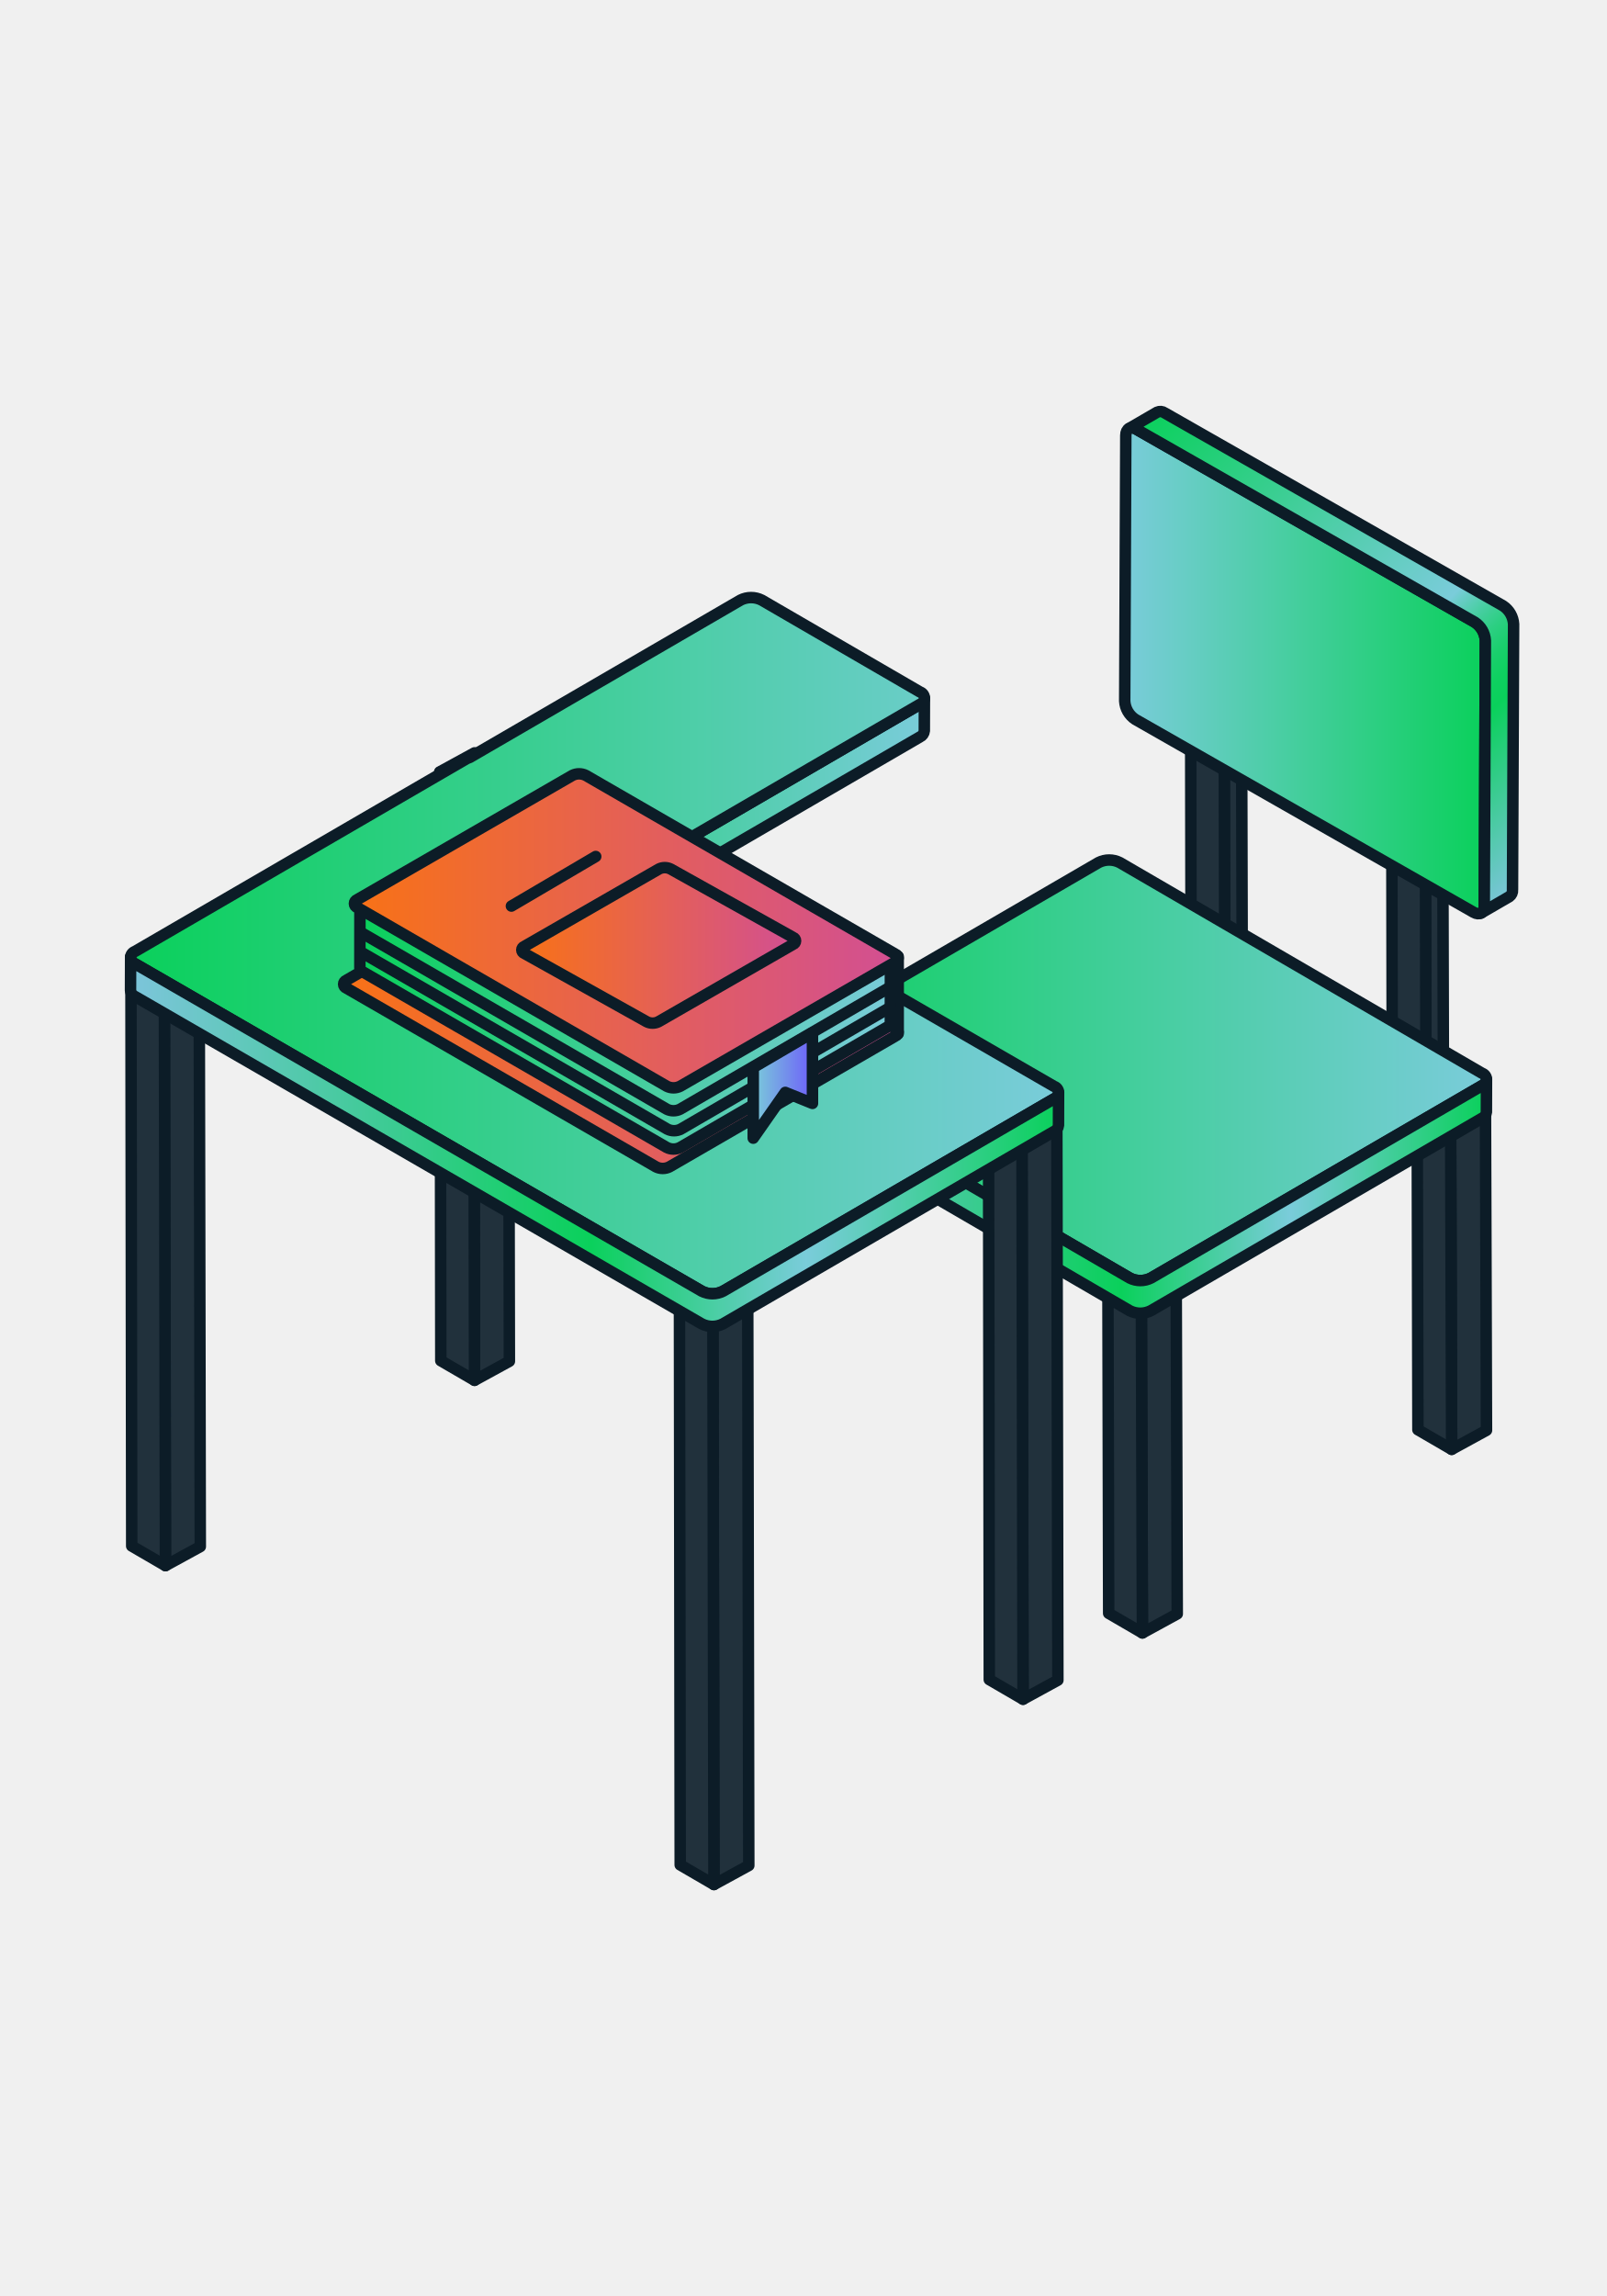
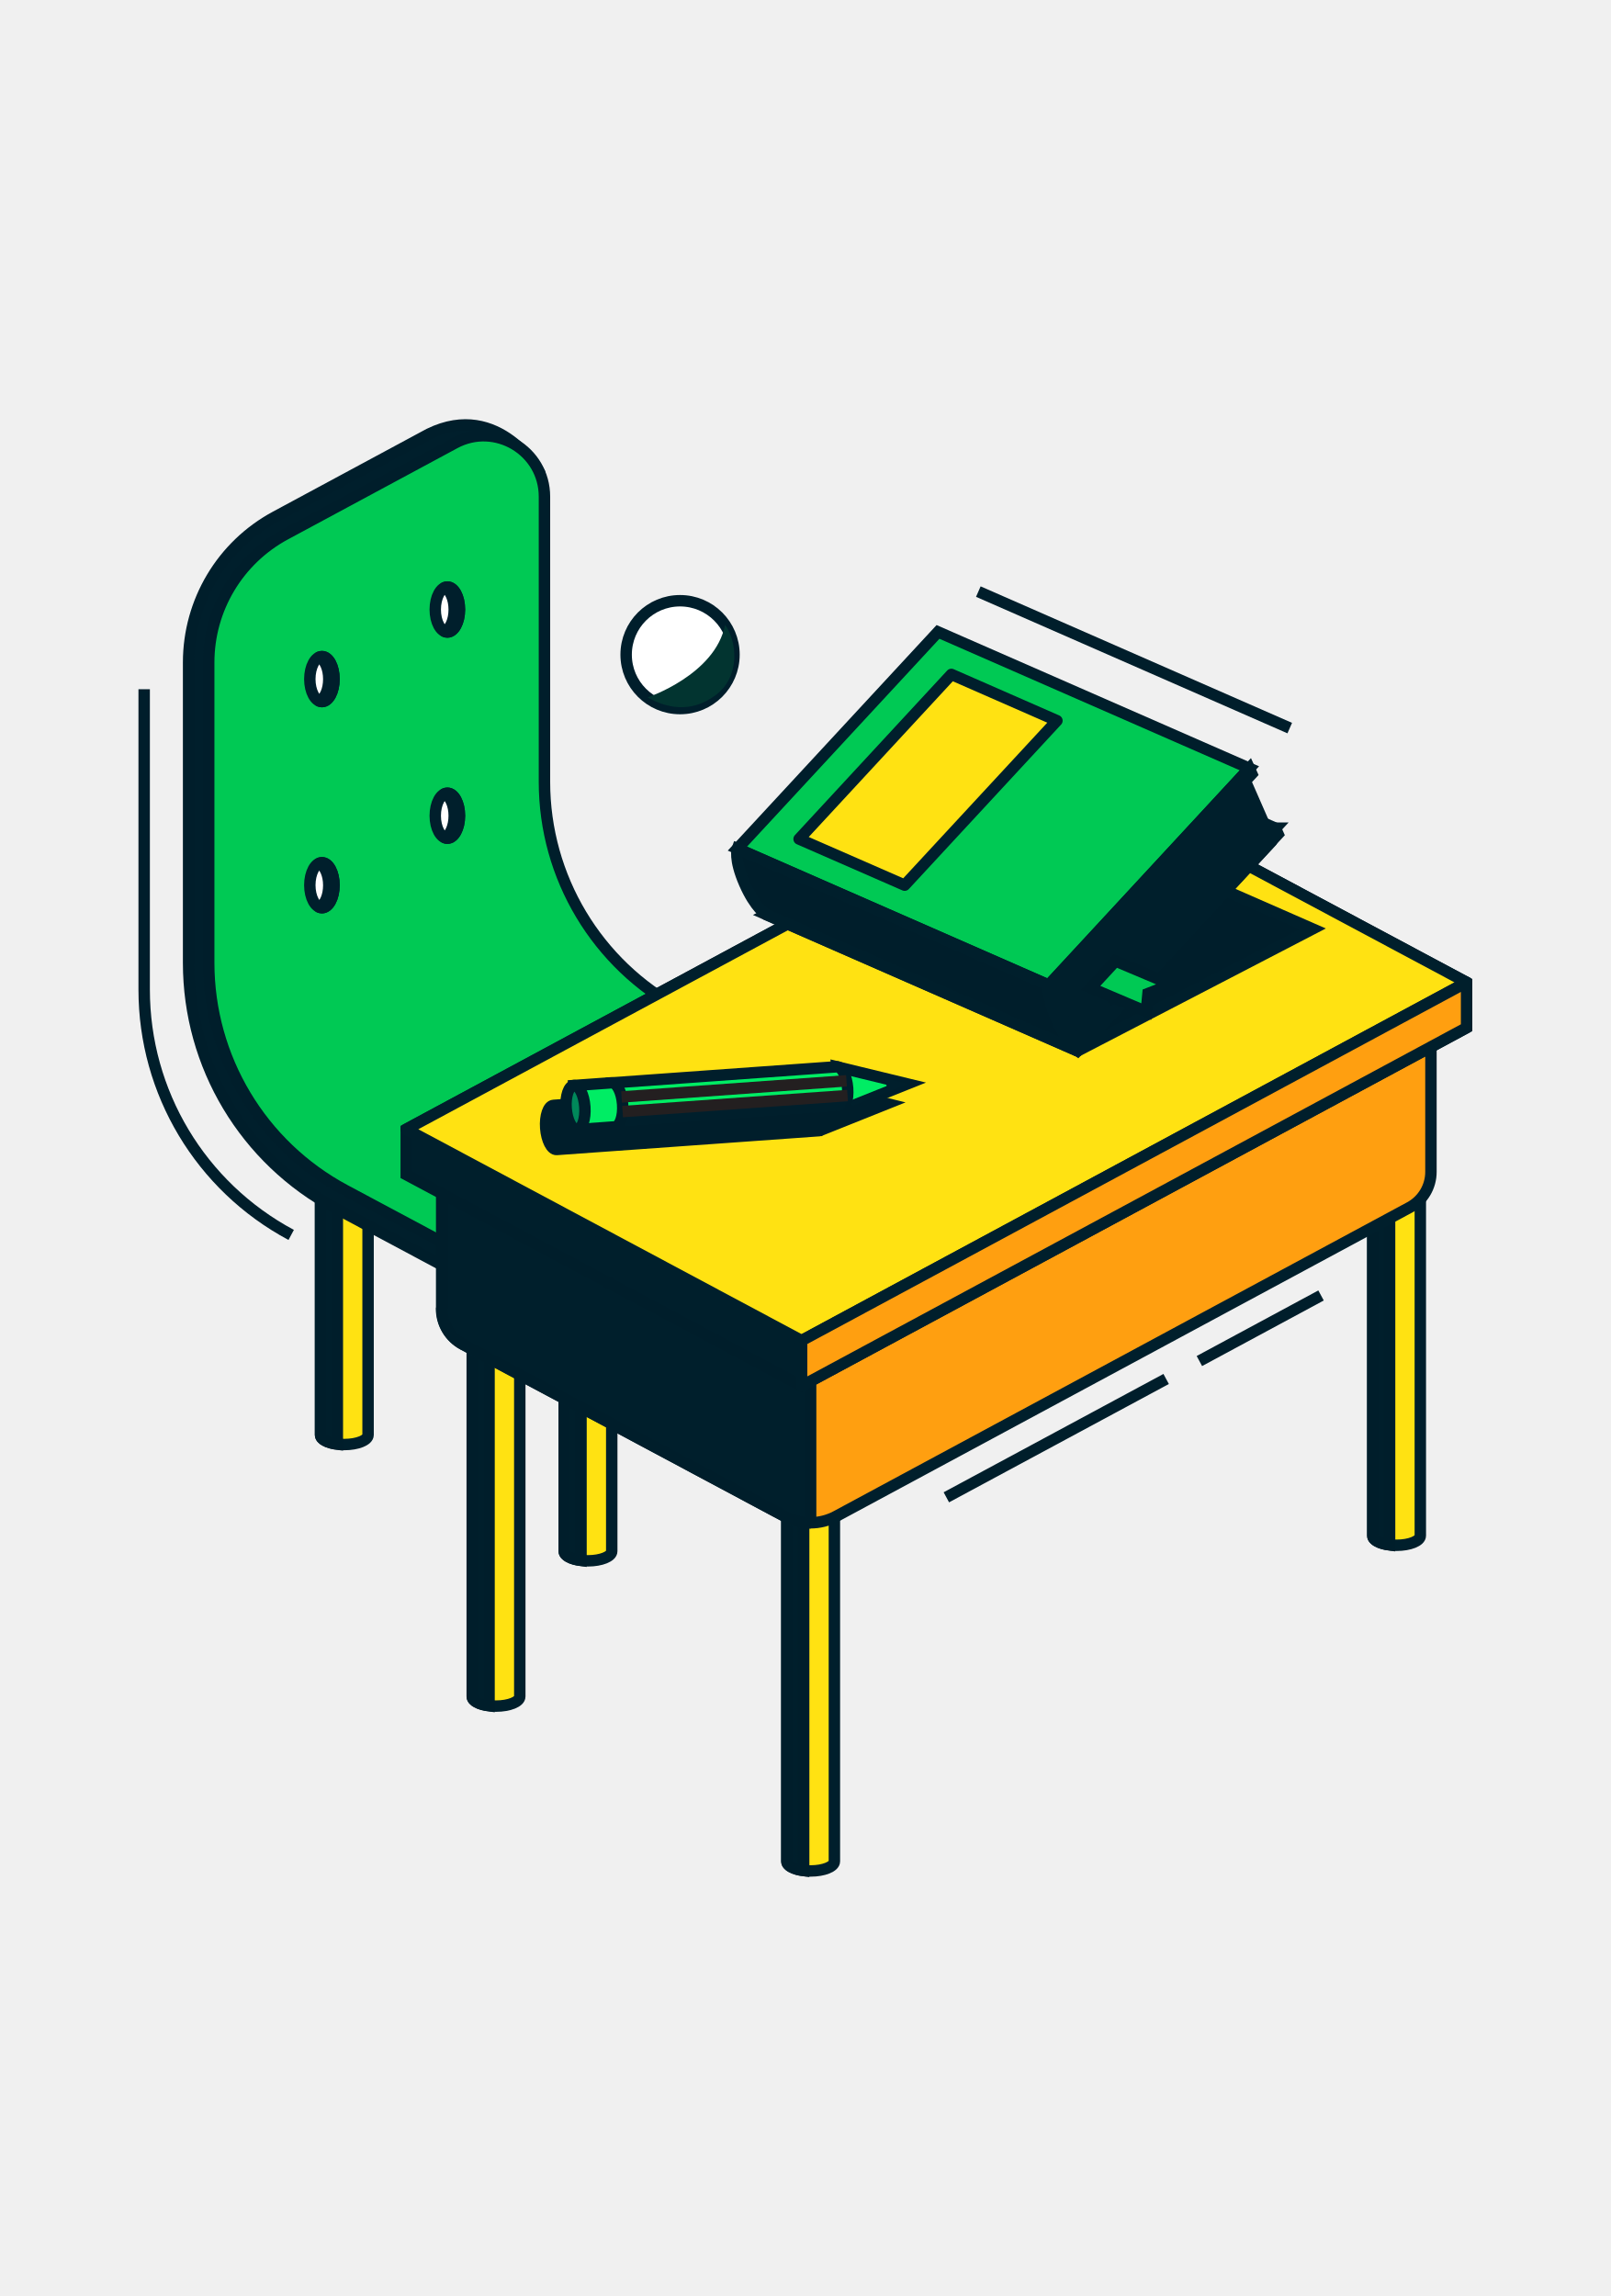
- <svg xmlns="http://www.w3.org/2000/svg" xmlns:xlink="http://www.w3.org/1999/xlink" id="dh_-_speakers" data-name="dh - speakers" viewBox="0 0 140 200">
-   <defs>
-     <linearGradient id="linear-gradient" x1="66.475" y1="93.231" x2="129.501" y2="93.231" gradientUnits="userSpaceOnUse">
-       <stop offset="0" stop-color="#0ad05b" />
-       <stop offset="1" stop-color="#7accda" />
-     </linearGradient>
-     <linearGradient id="linear-gradient-2" x1="66.466" y1="103.413" x2="129.501" y2="103.413" gradientUnits="userSpaceOnUse">
-       <stop offset="0" stop-color="#7dc5db" />
-       <stop offset="0.495" stop-color="#0ad05b" />
-       <stop offset="0.728" stop-color="#7accda" />
-       <stop offset="1" stop-color="#0ad05b" />
-     </linearGradient>
-     <linearGradient id="linear-gradient-3" x1="35.271" y1="70.997" x2="80.533" y2="70.997" xlink:href="#linear-gradient" />
-     <linearGradient id="linear-gradient-4" x1="11.379" y1="82.374" x2="92.222" y2="82.374" xlink:href="#linear-gradient" />
-     <linearGradient id="linear-gradient-5" x1="11.371" y1="99.476" x2="92.222" y2="99.476" xlink:href="#linear-gradient-2" />
-     <linearGradient id="linear-gradient-6" x1="97.984" y1="58.432" x2="129.403" y2="58.432" gradientUnits="userSpaceOnUse">
-       <stop offset="0" stop-color="#7accda" />
-       <stop offset="1" stop-color="#0ad05b" />
-     </linearGradient>
-     <linearGradient id="linear-gradient-7" x1="99.779" y1="35.905" x2="136.746" y2="72.873" gradientUnits="userSpaceOnUse">
-       <stop offset="0" stop-color="#0ad05b" />
-       <stop offset="0.578" stop-color="#7accda" />
-       <stop offset="0.591" stop-color="#6bcdc9" />
-       <stop offset="0.627" stop-color="#48cea2" />
-       <stop offset="0.662" stop-color="#2dcf83" />
-       <stop offset="0.696" stop-color="#1acf6d" />
-       <stop offset="0.729" stop-color="#0ed060" />
-       <stop offset="0.759" stop-color="#0ad05b" />
-       <stop offset="1" stop-color="#7dc5db" />
-     </linearGradient>
-     <linearGradient id="linear-gradient-8" x1="77.57" y1="86.678" x2="78.25" y2="86.678" gradientUnits="userSpaceOnUse">
-       <stop offset="0" stop-color="#d24f93" />
-       <stop offset="1" stop-color="#f87216" />
-     </linearGradient>
-     <linearGradient id="linear-gradient-9" x1="29.934" y1="87.818" x2="78.25" y2="87.818" gradientUnits="userSpaceOnUse">
-       <stop offset="0" stop-color="#f87216" />
-       <stop offset="1" stop-color="#d24f93" />
-     </linearGradient>
-     <linearGradient id="linear-gradient-10" x1="31.351" y1="89.337" x2="77.57" y2="89.337" xlink:href="#linear-gradient" />
-     <linearGradient id="linear-gradient-11" x1="30.875" y1="81.082" x2="78.25" y2="81.082" xlink:href="#linear-gradient-9" />
-     <linearGradient id="linear-gradient-12" x1="65.622" y1="94.554" x2="70.781" y2="94.554" gradientUnits="userSpaceOnUse">
-       <stop offset="0" stop-color="#7accda" />
-       <stop offset="0.998" stop-color="#6e60f9" />
-     </linearGradient>
-     <linearGradient id="linear-gradient-13" x1="437.5" y1="82.35" x2="461.357" y2="82.35" gradientTransform="matrix(-1, 0, 0, 1, 506.812, 0)" xlink:href="#linear-gradient-8" />
-     <linearGradient id="linear-gradient-14" x1="454.914" y1="76.766" x2="462.258" y2="76.766" gradientTransform="matrix(-1, 0, 0, 1, 506.812, 0)" xlink:href="#linear-gradient-9" />
-   </defs>
-   <polygon points="102.466 110.061 102.561 140.582 99.526 142.242 99.431 111.721 102.466 110.061" fill="#21313c" stroke="#0c1c27" stroke-linecap="round" stroke-linejoin="round" />
-   <polygon points="99.526 142.242 96.586 140.533 96.517 110.028 99.431 111.721 99.526 142.242" fill="#21313c" stroke="#0c1c27" stroke-linecap="round" stroke-linejoin="round" />
-   <polygon points="96.491 110.004 99.431 111.712 102.466 110.052 99.526 108.344 96.491 110.004" fill="#21313c" stroke="#0c1c27" stroke-linecap="round" stroke-linejoin="round" />
-   <polygon points="129.406 94.07 129.502 124.59 126.467 126.25 126.371 95.729 129.406 94.07" fill="#21313c" stroke="#0c1c27" stroke-linecap="round" stroke-linejoin="round" />
-   <polygon points="126.467 126.25 123.527 124.542 123.458 94.036 126.371 95.729 126.467 126.25" fill="#21313c" stroke="#0c1c27" stroke-linecap="round" stroke-linejoin="round" />
-   <polygon points="123.432 94.012 126.371 95.72 129.406 94.061 126.467 92.352 123.432 94.012" fill="#21313c" stroke="#0c1c27" stroke-linecap="round" stroke-linejoin="round" />
-   <polygon points="125.651 54.046 125.746 92.401 124.228 93.231 124.133 54.876 125.651 54.046" fill="#21313c" stroke="#0c1c27" stroke-linecap="round" stroke-linejoin="round" />
-   <polygon points="124.228 93.231 121.288 91.523 121.22 53.183 124.133 54.876 124.228 93.231" fill="#21313c" stroke="#0c1c27" stroke-linecap="round" stroke-linejoin="round" />
-   <polygon points="108.13 47.46 108.225 85.815 106.708 86.644 106.613 48.29 108.13 47.46" fill="#21313c" stroke="#0c1c27" stroke-linecap="round" stroke-linejoin="round" />
-   <polygon points="106.708 86.644 103.768 84.936 103.699 46.597 106.613 48.29 106.708 86.644" fill="#21313c" stroke="#0c1c27" stroke-linecap="round" stroke-linejoin="round" />
-   <polygon points="65.139 111.218 65.234 162.499 62.199 164.158 62.104 112.878 65.139 111.218" fill="#21313c" stroke="#0c1c27" stroke-linecap="round" stroke-linejoin="round" />
-   <polygon points="62.199 164.158 59.259 162.45 59.19 111.185 62.104 112.878 62.199 164.158" fill="#21313c" stroke="#0c1c27" stroke-linecap="round" stroke-linejoin="round" />
-   <polygon points="59.164 111.16 62.104 112.869 65.139 111.209 62.199 109.5 59.164 111.16" fill="#21313c" stroke="#0c1c27" stroke-linecap="round" stroke-linejoin="round" />
-   <polygon points="17.354 83.439 17.449 134.72 14.414 136.38 14.319 85.099 17.354 83.439" fill="#21313c" stroke="#0c1c27" stroke-linecap="round" stroke-linejoin="round" />
-   <polygon points="14.414 136.38 11.475 134.672 11.406 83.406 14.319 85.099 14.414 136.38" fill="#21313c" stroke="#0c1c27" stroke-linecap="round" stroke-linejoin="round" />
-   <polygon points="11.379 83.382 14.319 85.09 17.354 83.43 14.414 81.722 11.379 83.382" fill="#21313c" stroke="#0c1c27" stroke-linecap="round" stroke-linejoin="round" />
-   <polygon points="44.281 67.296 44.377 118.577 41.342 120.237 41.247 68.956 44.281 67.296" fill="#21313c" stroke="#0c1c27" stroke-linecap="round" stroke-linejoin="round" />
-   <polygon points="41.342 120.237 38.402 118.529 38.333 67.263 41.247 68.956 41.342 120.237" fill="#21313c" stroke="#0c1c27" stroke-linecap="round" stroke-linejoin="round" />
-   <polygon points="38.307 67.239 41.247 68.947 44.281 67.287 41.342 65.579 38.307 67.239" fill="#21313c" stroke="#0c1c27" stroke-linecap="round" stroke-linejoin="round" />
-   <path d="M129.117,93.489a.567.567,0,0,1,.006,1.072l-28.85,16.766a2.047,2.047,0,0,1-1.851,0L66.859,92.973a.567.567,0,0,1-.006-1.072L95.704,75.135a2.047,2.047,0,0,1,1.851,0Z" stroke="#0c1c27" stroke-linecap="round" stroke-linejoin="round" fill="url(#linear-gradient)" />
-   <path d="M129.123,94.561l-28.85,16.766a2.047,2.047,0,0,1-1.851,0l-31.562-18.354a.654.654,0,0,1-.385-.54l-.008,2.845a.654.654,0,0,0,.385.54l31.562,18.354a2.047,2.047,0,0,0,1.851,0l28.85-16.766a.649.649,0,0,0,.379-.532l.008-2.845A.649.649,0,0,1,129.123,94.561Z" stroke="#0c1c27" stroke-linecap="round" stroke-linejoin="round" fill="url(#linear-gradient-2)" />
-   <path d="M80.154,61.347,51.304,78.113a2.047,2.047,0,0,1-1.851,0L35.664,70.112a.654.654,0,0,1-.385-.54l-.008,2.845a.654.654,0,0,0,.385.54l13.789,8.001a2.047,2.047,0,0,0,1.851,0L80.146,64.192a.649.649,0,0,0,.379-.532l.008-2.845A.649.649,0,0,1,80.154,61.347Z" stroke="#0c1c27" stroke-linecap="round" stroke-linejoin="round" fill="url(#linear-gradient-3)" />
-   <polygon points="92.066 95.075 92.161 146.356 89.126 148.016 89.031 96.735 92.066 95.075" fill="#21313c" stroke="#0c1c27" stroke-linecap="round" stroke-linejoin="round" />
-   <polygon points="89.126 148.016 86.186 146.307 86.118 95.042 89.031 96.735 89.126 148.016" fill="#21313c" stroke="#0c1c27" stroke-linecap="round" stroke-linejoin="round" />
-   <polygon points="86.091 95.017 89.031 96.726 92.066 95.066 89.126 93.358 86.091 95.017" fill="#21313c" stroke="#0c1c27" stroke-linecap="round" stroke-linejoin="round" />
-   <path d="M91.837,94.636,57.25,74.658,80.154,61.347a.567.567,0,0,0-.006-1.072l-13.789-8.001a2.047,2.047,0,0,0-1.851,0L40.907,65.989a1.493,1.493,0,0,0-.299.126L11.758,82.88a.567.567,0,0,0,.006,1.072L61.142,112.474a2.047,2.047,0,0,0,1.851,0L91.843,95.708A.567.567,0,0,0,91.837,94.636Z" stroke="#0c1c27" stroke-linecap="round" stroke-linejoin="round" fill="url(#linear-gradient-4)" />
-   <path d="M91.843,95.708,62.993,112.474a2.047,2.047,0,0,1-1.851,0L11.764,83.953a.654.654,0,0,1-.385-.54l-.008,2.845a.654.654,0,0,0,.385.54L61.134,115.319a2.047,2.047,0,0,0,1.851,0L91.835,98.553a.649.649,0,0,0,.379-.532l.008-2.845A.649.649,0,0,1,91.843,95.708Z" stroke="#0c1c27" stroke-linecap="round" stroke-linejoin="round" fill="url(#linear-gradient-5)" />
-   <g style="isolation:isolate">
-     <path d="M128.478,54.197a2.047,2.047,0,0,1,.925,1.603l-.095,23.136c-.002.587-.421.826-.931.531L98.909,62.667a2.047,2.047,0,0,1-.925-1.603l.095-23.136c.002-.587.421-.826.931-.531Z" stroke="#0c1c27" stroke-linecap="round" stroke-linejoin="round" fill="url(#linear-gradient-6)" />
-     <path d="M130.938,52.768,101.469,35.968a.653.653,0,0,0-.659-.063L98.35,37.334a.653.653,0,0,1,.659.063l29.469,16.8a2.047,2.047,0,0,1,.925,1.603l-.095,23.136a.649.649,0,0,1-.272.594l2.46-1.429a.649.649,0,0,0,.272-.594l.095-23.136A2.047,2.047,0,0,0,130.938,52.768Z" stroke="#0c1c27" stroke-linecap="round" stroke-linejoin="round" fill="url(#linear-gradient-7)" />
-   </g>
-   <rect x="77.57" y="83.316" width="0.68" height="6.726" stroke="#0c1c27" stroke-linecap="round" stroke-linejoin="round" fill="url(#linear-gradient-8)" />
-   <path d="M78.006,89.565a.361.361,0,0,1,.004.682L58.324,101.641a1.301,1.301,0,0,1-1.177,0L30.179,86.071a.361.361,0,0,1-.004-.682L49.861,73.995a1.301,1.301,0,0,1,1.177,0Z" stroke="#0c1c27" stroke-linecap="round" stroke-linejoin="round" fill="url(#linear-gradient-9)" />
-   <path d="M77.329,83.727l-18.065,10.501a1.301,1.301,0,0,1-1.177,0L31.601,78.924a.416.416,0,0,1-.245-.343l-.005,5.725a.416.416,0,0,0,.245.343L58.083,99.952a1.301,1.301,0,0,0,1.177,0l18.065-10.501a.412.412,0,0,0,.241-.338l.005-5.725A.412.412,0,0,1,77.329,83.727Z" stroke="#0c1c27" stroke-linecap="round" stroke-linejoin="round" fill="url(#linear-gradient-10)" />
-   <path d="M78.006,83.115a.361.361,0,0,1,.004.682L59.264,94.619a1.301,1.301,0,0,1-1.177,0L31.119,79.049a.361.361,0,0,1-.004-.682L49.861,67.545a1.301,1.301,0,0,1,1.177,0Z" stroke="#0c1c27" stroke-linecap="round" stroke-linejoin="round" fill="url(#linear-gradient-11)" />
-   <path d="M31.647,83.051,58.134,98.355a1.301,1.301,0,0,0,1.177,0L77.375,87.854" fill="none" stroke="#0c1c27" stroke-linecap="round" stroke-linejoin="round" />
-   <polygon points="65.622 92.992 70.781 89.965 70.781 96.116 68.412 95.157 65.622 99.143 65.622 92.992" stroke="#0c1c27" stroke-linecap="round" stroke-linejoin="round" fill="url(#linear-gradient-12)" />
-   <path d="M31.596,81.312,58.083,96.616a1.301,1.301,0,0,0,1.177,0l18.065-10.501" fill="none" stroke="#0c1c27" stroke-linecap="round" stroke-linejoin="round" />
-   <path d="M45.67,82.445a.316.316,0,0,0-.003.597l10.672,5.958a1.14,1.14,0,0,0,1.031,0l11.728-6.744a.316.316,0,0,0,.003-.597L58.429,75.7a1.14,1.14,0,0,0-1.031,0Z" stroke="#0c1c27" stroke-linecap="round" stroke-linejoin="round" fill="url(#linear-gradient-13)" />
-   <line x1="51.898" y1="74.608" x2="44.554" y2="78.925" stroke="#0c1c27" stroke-linecap="round" stroke-linejoin="round" fill="url(#linear-gradient-14)" />
+ <svg xmlns="http://www.w3.org/2000/svg" width="141" height="201" viewBox="0 0 141 201" fill="none">
+   <path d="M32.22 100.97H28.06V125.62C28.06 126.09 28.99 126.46 30.14 126.46C31.29 126.46 32.22 126.08 32.22 125.62V100.97Z" fill="#FFE212" stroke="#001F2C" stroke-linejoin="round" />
+   <path d="M29.53 100.97H28.06V125.62C28.06 126 28.68 126.32 29.53 126.43V100.97Z" fill="#001F2C" stroke="#001E2B" stroke-miterlimit="10" />
+   <path d="M44.57 72.3L44.19 49.38C44.19 48.51 47.53 42.17 47.24 41.4C47.24 41.4 43.67 35.01 37.57 37.99L24.13 45.23C19.43 47.76 16.51 52.65 16.51 58V84.29C16.51 93.29 21.44 101.52 29.38 105.77L52.88 118.33L82.27 102.5V100.5L55.02 90.82C48.23 87.19 44.58 80.02 44.58 72.32L44.57 72.3Z" fill="#001F2C" stroke="#001E2B" stroke-miterlimit="10" />
+   <path d="M47.66 68.45V43.48C47.66 39.45 43.36 36.88 39.81 38.79L24.97 46.78C20.85 49 18.27 53.31 18.27 57.99V84.28C18.27 92.61 22.86 100.27 30.21 104.2L52.87 116.31L82.26 100.48L59.6 88.37C52.25 84.44 47.66 76.78 47.66 68.45Z" fill="#00C954" stroke="#001E2B" stroke-miterlimit="10" />
+   <path d="M28.18 61.42C28.765 61.42 29.24 60.538 29.24 59.45C29.24 58.362 28.765 57.48 28.18 57.48C27.595 57.48 27.12 58.362 27.12 59.45C27.12 60.538 27.595 61.42 28.18 61.42Z" fill="white" stroke="#001F2C" stroke-linejoin="round" />
+   <path d="M28.18 57.48C28.1 57.48 28.02 57.5 27.95 57.53C28.42 57.73 28.78 58.51 28.78 59.45C28.78 60.39 28.43 61.18 27.95 61.37C28.02 61.4 28.1 61.42 28.18 61.42C28.76 61.42 29.24 60.54 29.24 59.45C29.24 58.36 28.77 57.48 28.18 57.48Z" fill="#001E2B" stroke="#001F2C" stroke-linejoin="round" />
+   <path d="M39.16 55.33C39.745 55.33 40.22 54.448 40.22 53.36C40.22 52.272 39.745 51.39 39.16 51.39C38.575 51.39 38.1 52.272 38.1 53.36C38.1 54.448 38.575 55.33 39.16 55.33Z" fill="white" stroke="#001F2C" stroke-linejoin="round" />
+   <path d="M39.16 51.39C39.08 51.39 39 51.41 38.93 51.44C39.4 51.64 39.76 52.42 39.76 53.36C39.76 54.3 39.41 55.09 38.93 55.28C39 55.31 39.08 55.33 39.16 55.33C39.74 55.33 40.22 54.45 40.22 53.36C40.22 52.27 39.75 51.39 39.16 51.39Z" fill="#001E2B" stroke="#001F2C" stroke-linejoin="round" />
+   <path d="M28.18 79.46C28.765 79.46 29.24 78.578 29.24 77.49C29.24 76.402 28.765 75.52 28.18 75.52C27.595 75.52 27.12 76.402 27.12 77.49C27.12 78.578 27.595 79.46 28.18 79.46Z" fill="white" stroke="#001F2C" stroke-linejoin="round" />
+   <path d="M28.18 75.53C28.1 75.53 28.02 75.55 27.95 75.58C28.42 75.78 28.78 76.56 28.78 77.5C28.78 78.44 28.43 79.23 27.95 79.42C28.02 79.45 28.1 79.47 28.18 79.47C28.76 79.47 29.24 78.59 29.24 77.5C29.24 76.41 28.77 75.53 28.18 75.53Z" fill="#001E2B" stroke="#001F2C" stroke-linejoin="round" />
+   <path d="M39.16 73.38C39.745 73.38 40.22 72.498 40.22 71.41C40.22 70.322 39.745 69.44 39.16 69.44C38.575 69.44 38.1 70.322 38.1 71.41C38.1 72.498 38.575 73.38 39.16 73.38Z" fill="white" stroke="#001F2C" stroke-linejoin="round" />
+   <path d="M39.16 69.44C39.08 69.44 39 69.46 38.93 69.49C39.4 69.69 39.76 70.47 39.76 71.41C39.76 72.35 39.41 73.14 38.93 73.33C39 73.36 39.08 73.38 39.16 73.38C39.74 73.38 40.22 72.5 40.22 71.41C40.22 70.32 39.75 69.44 39.16 69.44Z" fill="#001E2B" stroke="#001F2C" stroke-linejoin="round" />
+   <path d="M73.04 129.06H68.88V162.95C68.88 163.42 69.81 163.79 70.96 163.79C72.11 163.79 73.04 163.41 73.04 162.95V129.06Z" fill="#FFE212" stroke="#001F2C" stroke-linejoin="round" />
+   <path d="M70.35 129.06H68.88V162.95C68.88 163.33 69.5 163.65 70.35 163.76V129.06Z" fill="#001F2C" stroke="#001E2B" stroke-miterlimit="10" />
+   <path d="M45.5 114.63H41.34V148.52C41.34 148.99 42.27 149.36 43.42 149.36C44.57 149.36 45.5 148.98 45.5 148.52V114.63Z" fill="#FFE212" stroke="#001F2C" stroke-linejoin="round" />
+   <path d="M42.81 114.63H41.34V148.52C41.34 148.9 41.96 149.22 42.81 149.33V114.63Z" fill="#001F2C" stroke="#001E2B" stroke-miterlimit="10" />
+   <path d="M53.55 111.15H49.39V135.8C49.39 136.27 50.32 136.64 51.47 136.64C52.62 136.64 53.55 136.26 53.55 135.8V111.15Z" fill="#FFE212" stroke="#001F2C" stroke-linejoin="round" />
+   <path d="M50.86 111.15H49.39V135.8C49.39 136.18 50.01 136.5 50.86 136.61V111.15Z" fill="#001F2C" stroke="#001E2B" stroke-miterlimit="10" />
+   <path d="M124.33 100.55H120.17V134.44C120.17 134.91 121.1 135.28 122.25 135.28C123.4 135.28 124.33 134.9 124.33 134.44V100.55Z" fill="#FFE212" stroke="#001F2C" stroke-linejoin="round" />
+   <path d="M121.64 100.55H120.17V134.44C120.17 134.82 120.79 135.14 121.64 135.25V100.55Z" fill="#001F2C" stroke="#001E2B" stroke-miterlimit="10" />
+   <path d="M38.67 114.58V103.32L92.98 74.07L125.26 91.32V102.59C125.26 103.89 124.55 105.08 123.4 105.7L73.2 132.74C71.79 133.5 70.09 133.5 68.68 132.74L40.52 117.69C39.37 117.08 38.65 115.88 38.65 114.57L38.67 114.58Z" fill="#FF9F10" stroke="#001F2C" stroke-linejoin="round" />
+   <path d="M70.96 133.31V119.94L38.68 103.32V114.58C38.68 115.88 39.4 117.08 40.55 117.7L68.71 132.75C69.42 133.13 70.19 133.32 70.97 133.31H70.96Z" fill="#001F2C" stroke="#001E2B" stroke-miterlimit="10" />
+   <path d="M35.56 102.83V98.86L93.78 67.51L128.38 86V89.97L70.17 121.33L35.56 102.83Z" fill="#001F2C" stroke="#001E2B" stroke-miterlimit="10" />
+   <path d="M128.38 86L70.17 117.36L35.56 98.86L93.78 67.51L128.38 86Z" fill="#FFE212" stroke="#001F2C" stroke-linejoin="round" />
+   <path d="M70.17 117.36V121.33L128.38 89.97V86L70.17 117.36Z" fill="#FF9F10" stroke="#001F2C" stroke-linejoin="round" />
+   <path d="M114.9 81.32L94.33 92L67.07 80.06L87.64 69.37L114.9 81.32Z" fill="#001E2B" stroke="#001F2C" stroke-miterlimit="10" />
+   <path d="M111.66 72.51L94.1 91.48L66.84 79.53L84.4 60.56L111.66 72.51Z" fill="#00D2FF" stroke="#001F2C" stroke-linejoin="round" />
+   <path d="M91.81 86.24C91.81 86.24 91.57 87.07 92.52 89.24C93.47 91.41 94.31 91.98 94.33 92L111.32 73.65L108.8 67.89L91.81 86.24Z" fill="#FFF5F4" stroke="#001F2C" stroke-linejoin="round" />
+   <path d="M92 87.84L109.34 69.12" stroke="#001F2C" stroke-linejoin="round" />
+   <path d="M92.35 88.65L109.69 69.93" stroke="#001F2C" stroke-linejoin="round" />
+   <path d="M92.71 89.46L110.04 70.74" stroke="#001F2C" stroke-linejoin="round" />
+   <path d="M93.06 90.26L110.39 71.54" stroke="#001F2C" stroke-linejoin="round" />
+   <path d="M93.41 91.07L110.74 72.35" stroke="#001F2C" stroke-linejoin="round" />
+   <path d="M109.37 67.26L91.81 86.24L64.55 74.29L82.11 55.32L109.37 67.26Z" fill="#00C954" stroke="#001E2B" stroke-miterlimit="10" />
+   <path d="M67.07 80.06C67.07 80.06 66.11 79.5 65.17 77.34C64.23 75.18 64.55 74.3 64.55 74.3L91.81 86.25C91.81 86.25 91.57 87.08 92.52 89.25C93.47 91.42 94.33 92.01 94.33 92.01L67.07 80.06Z" fill="#001E2B" stroke="#001F2C" stroke-miterlimit="10" />
+   <path d="M111.66 72.5L94.31 91.3C94 90.95 93.5 90.26 92.96 89.04C92.29 87.51 92.26 86.72 92.27 86.45L109.58 67.75L109.36 67.26L91.8 86.23C91.8 86.23 91.56 87.06 92.51 89.23C93.46 91.4 94.32 91.99 94.32 91.99L111.88 73.02L111.65 72.5H111.66Z" fill="#001E2B" stroke="#001F2C" stroke-miterlimit="10" />
+   <path d="M92.52 63.09L83.28 59.04L69.95 73.45L79.19 77.49L92.52 63.09Z" fill="#FFE212" stroke="#001F2C" stroke-linejoin="round" />
+   <path d="M95.47 86.49L97.2 88.89L99.18 86.76L95.47 86.49Z" fill="#001E2B" stroke="#001F2C" stroke-miterlimit="10" />
+   <path d="M102.53 86.19L100.49 86.98L100.34 88.56L95.47 86.49L97.65 84.13L102.53 86.19Z" fill="#00C954" stroke="#001E2B" stroke-miterlimit="10" />
+   <path d="M48.45 96.77L51.76 96.53L71.45 95.12C71.52 95.12 71.6 95.13 71.67 95.17L76.91 96.44L77.64 96.62L71.94 98.9C71.94 98.9 71.92 98.92 71.9 98.92H71.88C71.88 98.92 71.85 98.95 71.83 98.96H71.81C71.81 98.96 71.76 98.98 71.73 98.98L52.04 100.39L48.73 100.63C48.28 100.66 47.85 99.82 47.77 98.76C47.69 97.69 48 96.8 48.45 96.77Z" fill="#001E2B" stroke="#001E2B" stroke-miterlimit="10" />
+   <path d="M79.42 94.89L73.24 93.39L73.51 97.25L79.42 94.89Z" fill="#00ED64" stroke="#001E2B" stroke-miterlimit="10" />
+   <path d="M78.69 94.71L79.42 94.89L73.51 97.25L73.48 96.79L78.69 94.71Z" fill="#001F2C" />
+   <path d="M77.6 95.02C77.59 94.81 77.56 94.61 77.52 94.43L79.43 94.89L77.61 95.62C77.62 95.43 77.62 95.23 77.61 95.02H77.6Z" fill="#001F2C" />
+   <path d="M53.55 94.8L73.24 93.39C73.69 93.36 74.12 94.2 74.2 95.26C74.28 96.32 73.97 97.22 73.52 97.25L53.83 98.66L53.55 94.8Z" fill="#00ED64" stroke="#001E2B" stroke-miterlimit="10" />
+   <path d="M74.19 95.91C74.13 96.67 73.87 97.23 73.51 97.25L53.82 98.66L53.73 97.37L74.19 95.91Z" fill="#001F2C" />
+   <path d="M50.23 95.03L53.54 94.79C53.99 94.76 54.42 95.6 54.5 96.66C54.58 97.72 54.27 98.62 53.82 98.65L50.51 98.89L50.23 95.03Z" fill="#00ED64" stroke="#001E2B" stroke-miterlimit="10" />
+   <path d="M50.515 98.876C50.967 98.843 51.271 97.955 51.195 96.892C51.119 95.829 50.691 94.993 50.24 95.025C49.788 95.058 49.483 95.946 49.559 97.009C49.636 98.072 50.063 98.908 50.515 98.876Z" fill="#00885A" stroke="#001E2B" stroke-miterlimit="10" />
+   <path d="M74.1 94.62L54.41 96.03" stroke="#231F20" stroke-miterlimit="10" />
+   <path d="M54.5 97.31L74.19 95.91" stroke="#231F20" stroke-miterlimit="10" />
+   <path d="M59.53 62.03C62.137 62.03 64.25 59.917 64.25 57.31C64.25 54.703 62.137 52.59 59.53 52.59C56.923 52.59 54.81 54.703 54.81 57.31C54.81 59.917 56.923 62.03 59.53 62.03Z" fill="white" stroke="#001E2B" stroke-miterlimit="10" />
+   <path d="M56.67 61.06C56.67 61.06 62.61 59.08 63.47 54.7C64.49 56.07 64.87 59.19 62.65 60.85C60.43 62.51 58.27 61.94 56.68 61.05L56.67 61.06Z" fill="#023430" />
+   <path d="M85.64 51.79L112.9 63.74" stroke="#001E2B" stroke-miterlimit="10" />
+   <path d="M12.62 60.34V86.63C12.62 95.63 17.55 103.86 25.49 108.11" stroke="#001E2B" stroke-miterlimit="10" />
+   <path d="M104.99 119.15L115.64 113.41" stroke="#001E2B" stroke-miterlimit="10" />
+   <path d="M82.84 131.08L102.08 120.72" stroke="#001E2B" stroke-miterlimit="10" />
</svg>
